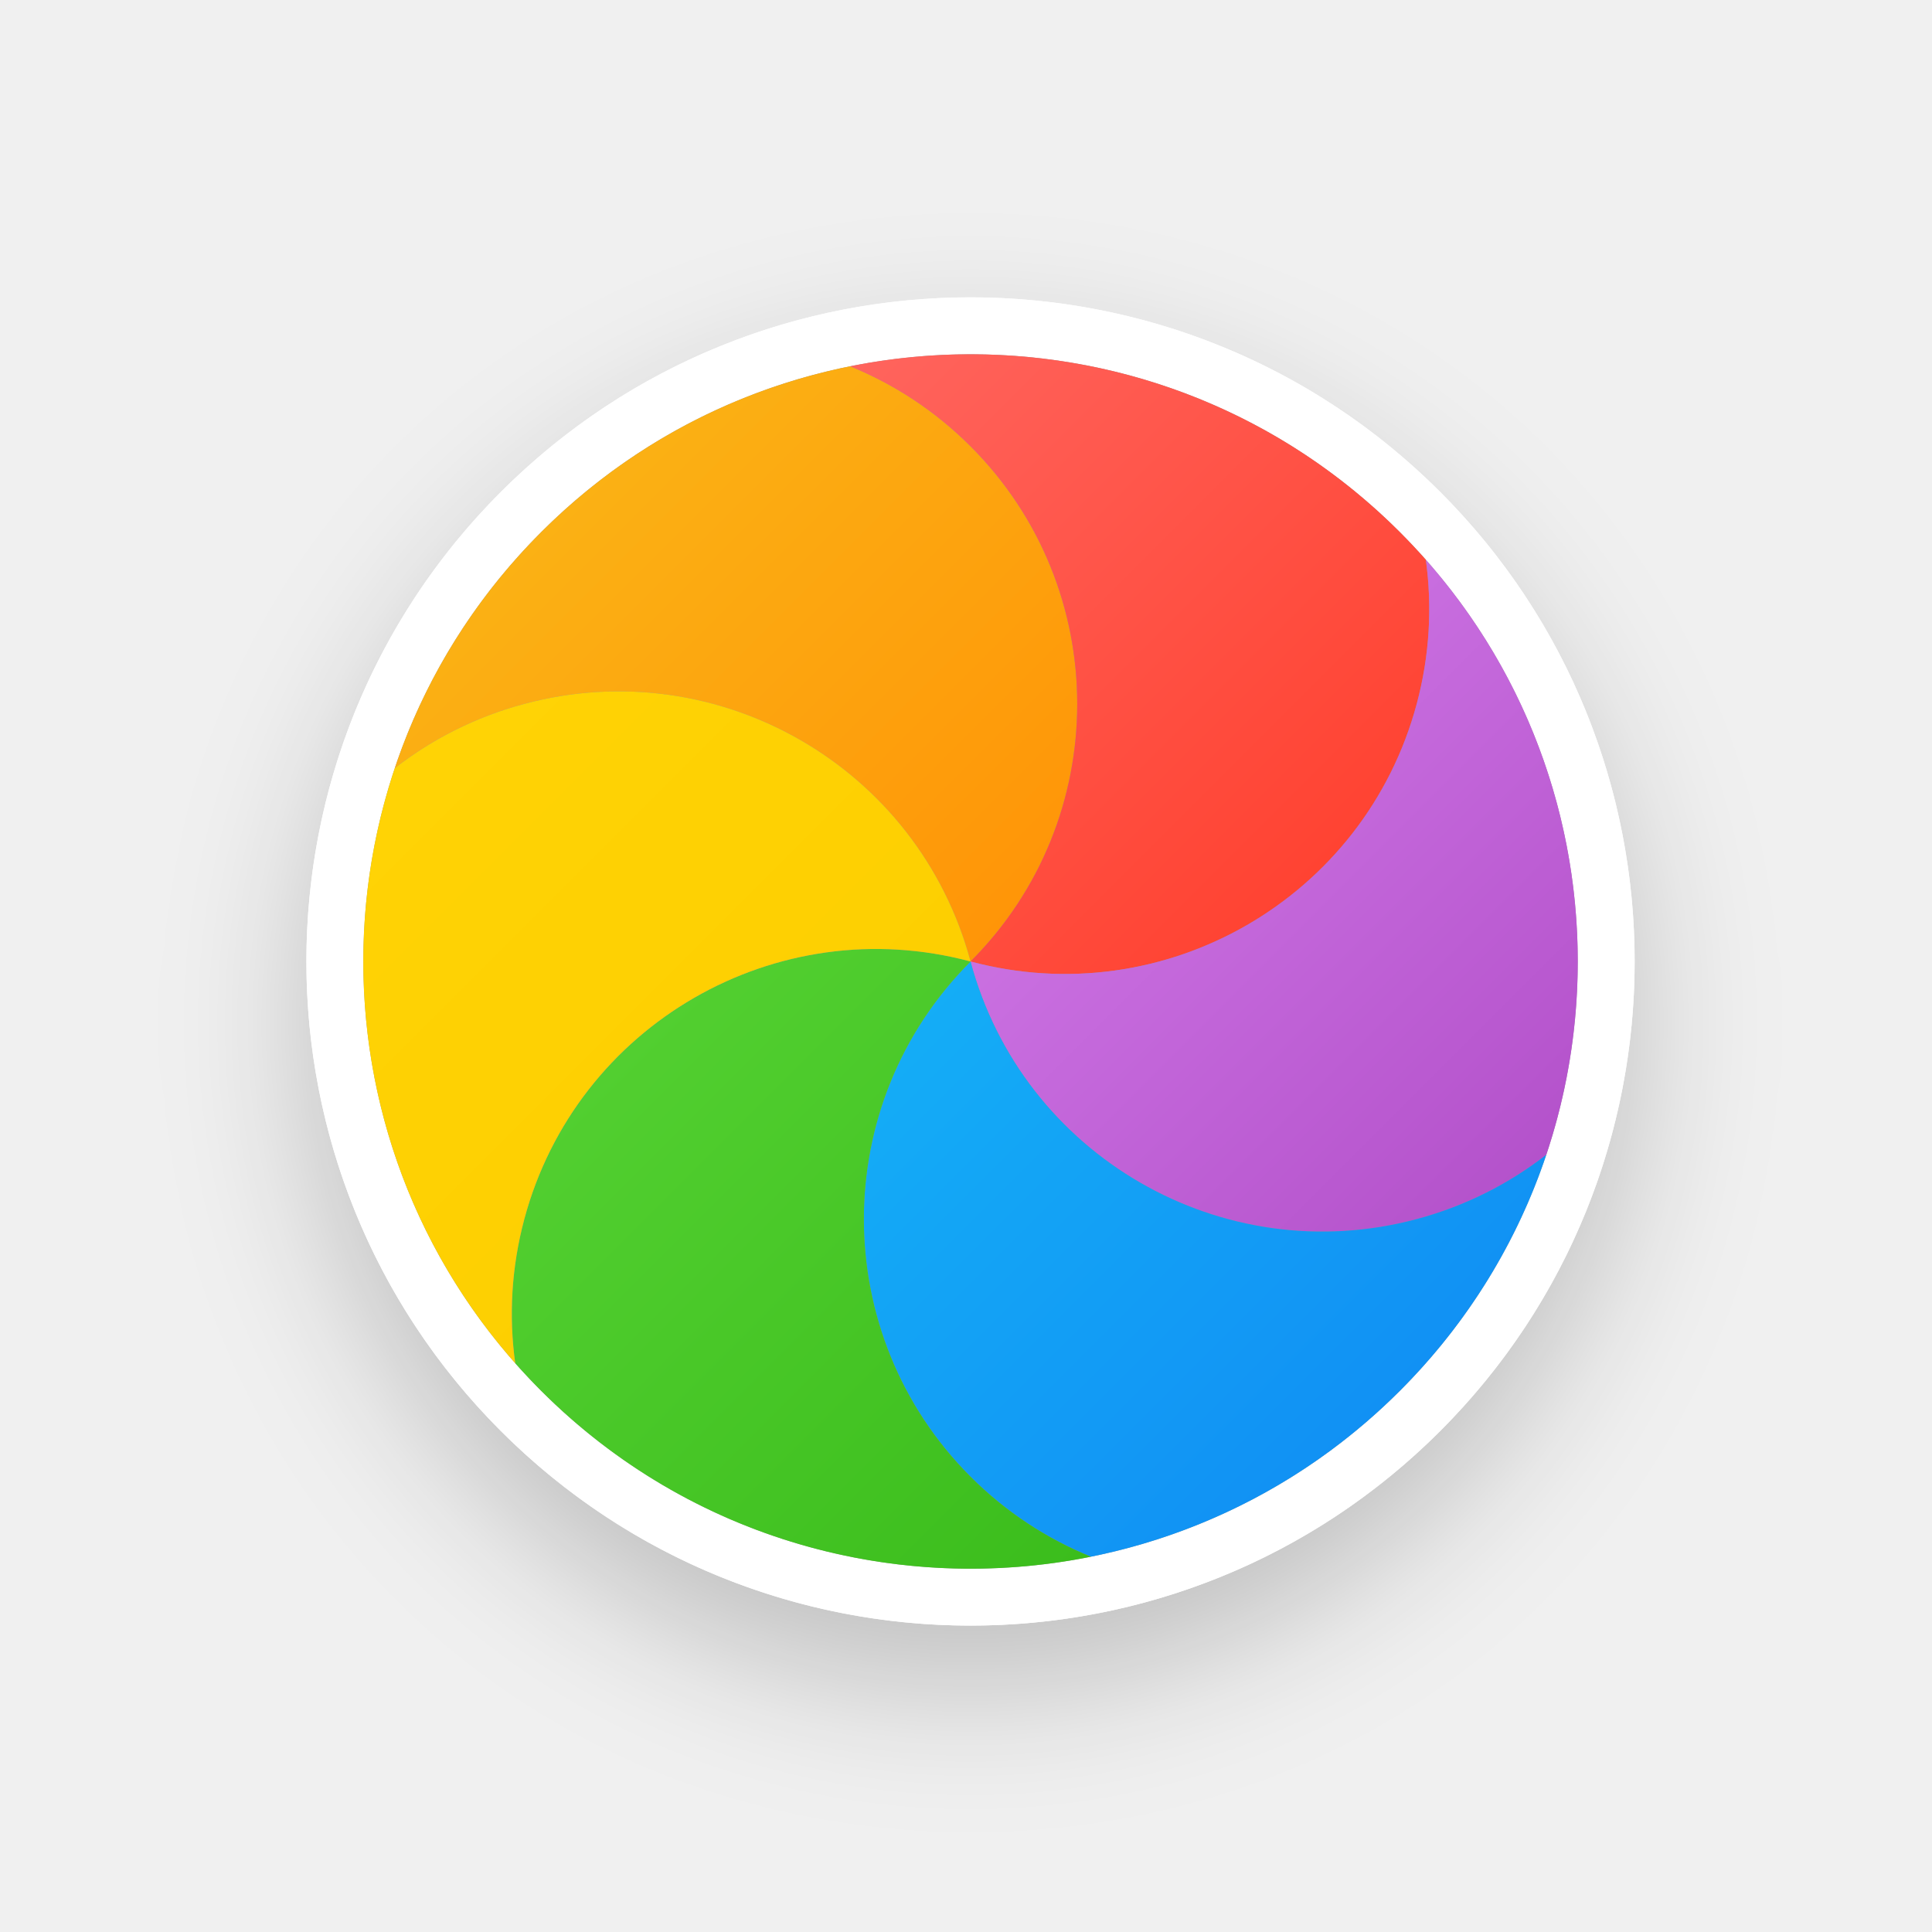
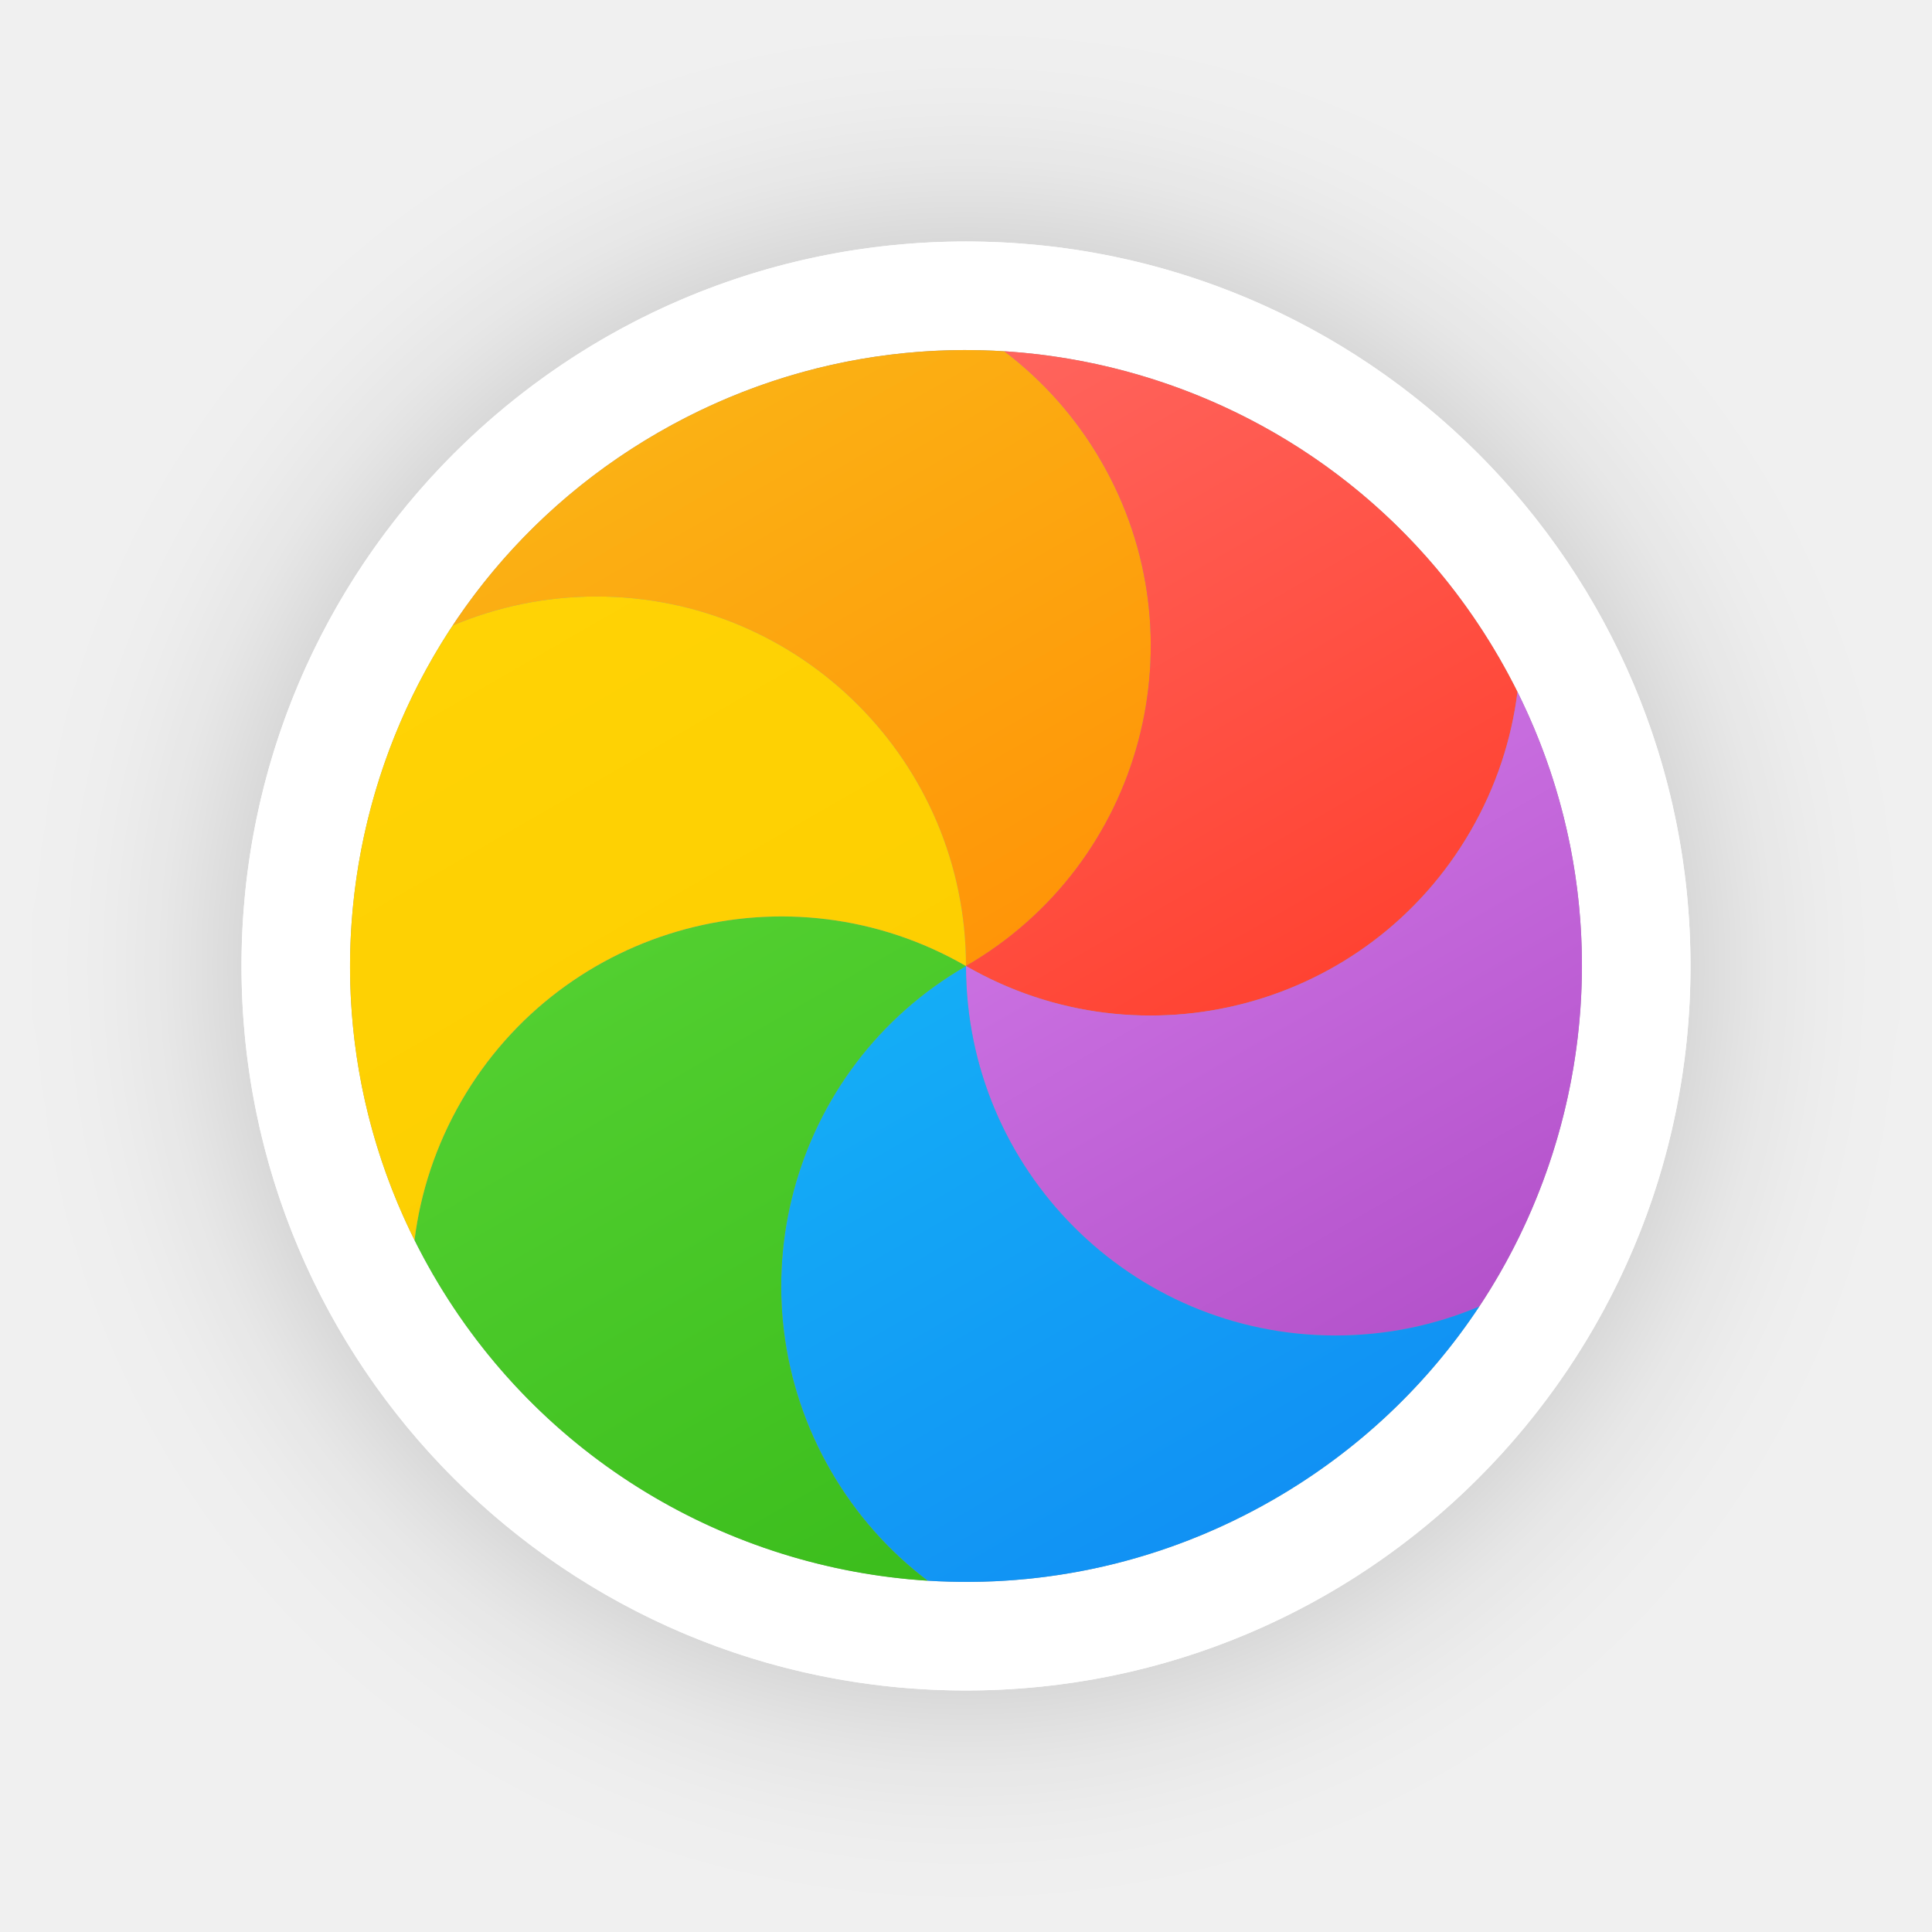
- <svg xmlns="http://www.w3.org/2000/svg" height="32" viewBox="0 0 32 32" width="32">
-   <filter id="a" color-interpolation-filters="sRGB" height="1.257" width="1.257" x="-.128" y="-.128">
-     <feGaussianBlur stdDeviation="1.177" />
+ <svg xmlns="http://www.w3.org/2000/svg" height="24" viewBox="0 0 24 24" width="24" version="1.1" id="svg2221">
+   <defs id="defs2225">
+     <filter style="color-interpolation-filters:sRGB" id="filter2849" x="-0.168" width="1.336" y="-0.168" height="1.336">
+       <feGaussianBlur stdDeviation="1.54" id="feGaussianBlur2851" />
+     </filter>
+   </defs>
+   <linearGradient id="a" gradientTransform="matrix(1.028313,0,0,0.9836115,-1.5249,0.32507)" gradientUnits="userSpaceOnUse" x1="17.871" x2="17.871" y1="7.669" y2="17.893">
+     <stop offset="0" stop-color="#fbb114" id="stop2152" />
+     <stop offset="1" stop-color="#ff9508" id="stop2154" />
+   </linearGradient>
+   <linearGradient id="b" gradientTransform="matrix(0.944652,0,0,1.070723,-1.5249,0.32507)" gradientUnits="userSpaceOnUse" x1="23.954" x2="23.954" y1="8.61" y2="19.256">
+     <stop offset="0" stop-color="#ff645d" id="stop2157" />
+     <stop offset="1" stop-color="#ff4332" id="stop2159" />
+   </linearGradient>
+   <linearGradient id="c" gradientTransform="matrix(1.103708,0,0,0.9164209,-1.5249,0.32507)" gradientUnits="userSpaceOnUse" x1="20.127" x2="20.127" y1="19.205" y2="29.033">
+     <stop offset="0" stop-color="#ca70e1" id="stop2162" />
+     <stop offset="1" stop-color="#b452cb" id="stop2164" />
+   </linearGradient>
+   <linearGradient id="d" gradientTransform="matrix(1.028313,0,0,0.9836116,-1.5249,0.32507)" gradientUnits="userSpaceOnUse" x1="16.36" x2="16.36" y1="17.893" y2="28.118">
+     <stop offset="0" stop-color="#14adf6" id="stop2167" />
+     <stop offset="1" stop-color="#1191f4" id="stop2169" />
+   </linearGradient>
+   <linearGradient id="e" gradientTransform="matrix(0.944652,0,0,1.070723,-1.5249,0.32507)" gradientUnits="userSpaceOnUse" x1="13.308" x2="13.308" y1="13.619" y2="24.265">
+     <stop offset="0" stop-color="#52cf30" id="stop2172" />
+     <stop offset="1" stop-color="#3bbd1c" id="stop2174" />
+   </linearGradient>
+   <linearGradient id="f" gradientTransform="matrix(1.103708,0,0,0.9164209,-1.5249,0.32507)" gradientUnits="userSpaceOnUse" x1="11.766" x2="11.766" y1="9.377" y2="19.205">
+     <stop offset="0" stop-color="#ffd305" id="stop2177" />
+     <stop offset="1" stop-color="#fdcf01" id="stop2179" />
+   </linearGradient>
+   <filter id="g" height="1.257" width="1.257" x="-0.128" y="-0.128" style="color-interpolation-filters:sRGB">
+     <feGaussianBlur stdDeviation="1.177" id="feGaussianBlur2182" />
  </filter>
-   <linearGradient id="b" gradientTransform="matrix(1.028313 0 0 .9836115 343.323 796.7172)" gradientUnits="userSpaceOnUse" x1="17.871" x2="17.871" y1="7.669" y2="17.893">
-     <stop offset="0" stop-color="#fbb114" />
-     <stop offset="1" stop-color="#ff9508" />
-   </linearGradient>
-   <linearGradient id="c" gradientTransform="matrix(.944652 0 0 1.070723 343.323 796.7172)" gradientUnits="userSpaceOnUse" x1="23.954" x2="23.954" y1="8.61" y2="19.256">
-     <stop offset="0" stop-color="#ff645d" />
-     <stop offset="1" stop-color="#ff4332" />
-   </linearGradient>
-   <linearGradient id="d" gradientTransform="matrix(1.103708 0 0 .9164209 343.323 796.7172)" gradientUnits="userSpaceOnUse" x1="20.127" x2="20.127" y1="19.205" y2="29.033">
-     <stop offset="0" stop-color="#ca70e1" />
-     <stop offset="1" stop-color="#b452cb" />
-   </linearGradient>
-   <linearGradient id="e" gradientTransform="matrix(1.028313 0 0 .9836116 343.323 796.7172)" gradientUnits="userSpaceOnUse" x1="16.36" x2="16.36" y1="17.893" y2="28.118">
-     <stop offset="0" stop-color="#14adf6" />
-     <stop offset="1" stop-color="#1191f4" />
-   </linearGradient>
-   <linearGradient id="f" gradientTransform="matrix(.944652 0 0 1.070723 343.323 796.7172)" gradientUnits="userSpaceOnUse" x1="13.308" x2="13.308" y1="13.619" y2="24.265">
-     <stop offset="0" stop-color="#52cf30" />
-     <stop offset="1" stop-color="#3bbd1c" />
-   </linearGradient>
-   <linearGradient id="g" gradientTransform="matrix(1.103708 0 0 .9164209 343.323 796.7172)" gradientUnits="userSpaceOnUse" x1="11.766" x2="11.766" y1="9.377" y2="19.205">
-     <stop offset="0" stop-color="#ffd305" />
-     <stop offset="1" stop-color="#fdcf01" />
-   </linearGradient>
-   <g transform="translate(0 -1020.362)">
-     <path d="m16.075 1026.3c-6.075 0-11 4.925-11 11s4.925 11 11 11 11-4.925 11-11-4.925-11-11-11z" filter="url(#a)" opacity=".2" />
-     <g fill-rule="evenodd" transform="matrix(.7071068 -.7071068 .7071068 .7071068 -814.9452 715.6891)">
-       <g fill="#fff">
-         <circle cx="360.923" cy="814.317" r="11" />
-         <path d="m367.005 805.15c.333.789.518 1.656.518 2.567 0 3.645-2.955 6.6-6.6 6.6 1.823-3.157.741-7.193-2.416-9.016-.789-.456-1.633-.73-2.484-.835 1.475-.735 3.139-1.149 4.9-1.149 2.249 0 4.34.675 6.082 1.833z" />
-         <path d="m371.902 815.002c-.516.683-1.175 1.276-1.963 1.731-3.157 1.823-7.193.741-9.016-2.416 3.645 0 6.6-2.955 6.6-6.6 0-.91-.184-1.778-.518-2.567 2.964 1.971 4.918 5.341 4.918 9.167 0 .23-.007.459-.021.685z" />
-         <path d="m365.823 824.168c-.851-.106-1.695-.38-2.484-.835-3.157-1.823-4.238-5.859-2.416-9.016 1.823 3.157 5.859 4.238 9.016 2.416.788-.455 1.447-1.048 1.963-1.731-.247 4.022-2.656 7.46-6.079 9.166z" />
-         <path d="m354.841 823.484c-.333-.789-.518-1.656-.518-2.567 0-3.645 2.955-6.6 6.6-6.6-1.823 3.157-.741 7.193 2.416 9.016.789.456 1.633.73 2.484.835-1.475.735-3.139 1.149-4.9 1.149-2.249 0-4.34-.675-6.082-1.833z" />
-         <path d="m349.944 813.632c.516-.683 1.175-1.276 1.963-1.731 3.157-1.823 7.193-.741 9.016 2.416-3.645 0-6.6 2.955-6.6 6.6 0 .91.184 1.778.518 2.567-2.964-1.971-4.918-5.341-4.918-9.167 0-.23.007-.459.021-.685z" />
-         <path d="m356.023 804.466c.851.106 1.695.38 2.484.835 3.157 1.823 4.238 5.859 2.416 9.016-1.823-3.157-5.859-4.238-9.016-2.416-.788.455-1.447 1.048-1.963 1.731.247-4.022 2.656-7.46 6.079-9.166z" />
-       </g>
-       <circle cx="360.923" cy="814.317" fill="#959595" r="10.057" />
-       <path d="m366.484 805.936c.305.721.473 1.514.473 2.347 0 3.333-2.702 6.034-6.034 6.034 1.666-2.886.677-6.577-2.209-8.243-.722-.417-1.493-.667-2.271-.764 1.349-.672 2.87-1.05 4.48-1.05 2.056 0 3.968.617 5.561 1.676z" fill="url(#b)" />
-       <path d="m370.961 814.944c-.472.624-1.074 1.166-1.795 1.582-2.886 1.666-6.577.677-8.243-2.209 3.333 0 6.034-2.702 6.034-6.034 0-.832-.169-1.625-.473-2.347 2.71 1.802 4.496 4.883 4.496 8.381 0 .21-.007.419-.019.626z" fill="url(#c)" />
-       <path d="m365.403 823.324c-.778-.097-1.55-.347-2.271-.764-2.886-1.666-3.875-5.357-2.209-8.243 1.666 2.886 5.357 3.875 8.243 2.209.72-.416 1.323-.958 1.795-1.582-.226 3.678-2.428 6.821-5.558 8.38z" fill="url(#d)" />
-       <path d="m355.362 822.698c-.305-.721-.473-1.514-.473-2.347 0-3.333 2.702-6.034 6.034-6.034-1.666 2.886-.677 6.577 2.209 8.243.722.417 1.493.667 2.271.764-1.349.672-2.87 1.05-4.48 1.05-2.056 0-3.968-.617-5.561-1.676z" fill="url(#e)" />
-       <path d="m350.885 813.691c.472-.624 1.074-1.166 1.795-1.582 2.886-1.666 6.577-.677 8.243 2.209-3.333 0-6.034 2.702-6.034 6.034 0 .832.169 1.625.473 2.347-2.71-1.802-4.496-4.883-4.496-8.381 0-.21.007-.419.019-.626z" fill="url(#f)" />
-       <path d="m356.443 805.31c.778.097 1.55.347 2.271.764 2.886 1.666 3.875 5.357 2.209 8.243-1.666-2.886-5.357-3.875-8.243-2.209-.72.416-1.323.958-1.795 1.582.226-3.678 2.428-6.821 5.558-8.38z" fill="url(#g)" />
+   <g transform="matrix(0.8181815,0,0,0.8181815,-283.3005,-654.2592)" style="opacity:0.2;fill:#000000;fill-opacity:1;fill-rule:evenodd;filter:url(#filter2849)" id="g2839">
+     <circle id="circle2825" r="11" cy="814.317" cx="360.923" style="fill:#000000;fill-opacity:1" />
+     <path id="path2827" d="m 367.005,805.15 c 0.333,0.789 0.518,1.656 0.518,2.567 0,3.645 -2.955,6.6 -6.6,6.6 1.823,-3.157 0.741,-7.193 -2.416,-9.016 -0.789,-0.456 -1.633,-0.73 -2.484,-0.835 1.475,-0.735 3.139,-1.149 4.9,-1.149 2.249,0 4.34,0.675 6.082,1.833 z" style="fill:#000000;fill-opacity:1" />
+     <path id="path2829" d="m 371.902,815.002 c -0.516,0.683 -1.175,1.276 -1.963,1.731 -3.157,1.823 -7.193,0.741 -9.016,-2.416 3.645,0 6.6,-2.955 6.6,-6.6 0,-0.91 -0.184,-1.778 -0.518,-2.567 2.964,1.971 4.918,5.341 4.918,9.167 0,0.23 -0.007,0.459 -0.021,0.685 z" style="fill:#000000;fill-opacity:1" />
+     <path id="path2831" d="m 365.823,824.168 c -0.851,-0.106 -1.695,-0.38 -2.484,-0.835 -3.157,-1.823 -4.238,-5.859 -2.416,-9.016 1.823,3.157 5.859,4.238 9.016,2.416 0.788,-0.455 1.447,-1.048 1.963,-1.731 -0.247,4.022 -2.656,7.46 -6.079,9.166 z" style="fill:#000000;fill-opacity:1" />
+     <path id="path2833" d="m 354.841,823.484 c -0.333,-0.789 -0.518,-1.656 -0.518,-2.567 0,-3.645 2.955,-6.6 6.6,-6.6 -1.823,3.157 -0.741,7.193 2.416,9.016 0.789,0.456 1.633,0.73 2.484,0.835 -1.475,0.735 -3.139,1.149 -4.9,1.149 -2.249,0 -4.34,-0.675 -6.082,-1.833 z" style="fill:#000000;fill-opacity:1" />
+     <path id="path2835" d="m 349.944,813.632 c 0.516,-0.683 1.175,-1.276 1.963,-1.731 3.157,-1.823 7.193,-0.741 9.016,2.416 -3.645,0 -6.6,2.955 -6.6,6.6 0,0.91 0.184,1.778 0.518,2.567 -2.964,-1.971 -4.918,-5.341 -4.918,-9.167 0,-0.23 0.007,-0.459 0.021,-0.685 z" style="fill:#000000;fill-opacity:1" />
+     <path id="path2837" d="m 356.023,804.466 c 0.851,0.106 1.695,0.38 2.484,0.835 3.157,1.823 4.238,5.859 2.416,9.016 -1.823,-3.157 -5.859,-4.238 -9.016,-2.416 -0.788,0.455 -1.447,1.048 -1.963,1.731 0.247,-4.022 2.656,-7.46 6.079,-9.166 z" style="fill:#000000;fill-opacity:1" />
+   </g>
+   <g id="g2201" style="fill:#ffffff;fill-rule:evenodd" transform="matrix(0.8181815,0,0,0.8181815,-283.3005,-654.2592)">
+     <circle cx="360.923" cy="814.317" r="11" id="circle2187" />
+     <path d="m 367.005,805.15 c 0.333,0.789 0.518,1.656 0.518,2.567 0,3.645 -2.955,6.6 -6.6,6.6 1.823,-3.157 0.741,-7.193 -2.416,-9.016 -0.789,-0.456 -1.633,-0.73 -2.484,-0.835 1.475,-0.735 3.139,-1.149 4.9,-1.149 2.249,0 4.34,0.675 6.082,1.833 z" id="path2189" />
+     <path d="m 371.902,815.002 c -0.516,0.683 -1.175,1.276 -1.963,1.731 -3.157,1.823 -7.193,0.741 -9.016,-2.416 3.645,0 6.6,-2.955 6.6,-6.6 0,-0.91 -0.184,-1.778 -0.518,-2.567 2.964,1.971 4.918,5.341 4.918,9.167 0,0.23 -0.007,0.459 -0.021,0.685 z" id="path2191" />
+     <path d="m 365.823,824.168 c -0.851,-0.106 -1.695,-0.38 -2.484,-0.835 -3.157,-1.823 -4.238,-5.859 -2.416,-9.016 1.823,3.157 5.859,4.238 9.016,2.416 0.788,-0.455 1.447,-1.048 1.963,-1.731 -0.247,4.022 -2.656,7.46 -6.079,9.166 z" id="path2193" />
+     <path d="m 354.841,823.484 c -0.333,-0.789 -0.518,-1.656 -0.518,-2.567 0,-3.645 2.955,-6.6 6.6,-6.6 -1.823,3.157 -0.741,7.193 2.416,9.016 0.789,0.456 1.633,0.73 2.484,0.835 -1.475,0.735 -3.139,1.149 -4.9,1.149 -2.249,0 -4.34,-0.675 -6.082,-1.833 z" id="path2195" />
+     <path d="m 349.944,813.632 c 0.516,-0.683 1.175,-1.276 1.963,-1.731 3.157,-1.823 7.193,-0.741 9.016,2.416 -3.645,0 -6.6,2.955 -6.6,6.6 0,0.91 0.184,1.778 0.518,2.567 -2.964,-1.971 -4.918,-5.341 -4.918,-9.167 0,-0.23 0.007,-0.459 0.021,-0.685 z" id="path2197" />
+     <path d="m 356.023,804.466 c 0.851,0.106 1.695,0.38 2.484,0.835 3.157,1.823 4.238,5.859 2.416,9.016 -1.823,-3.157 -5.859,-4.238 -9.016,-2.416 -0.788,0.455 -1.447,1.048 -1.963,1.731 0.247,-4.022 2.656,-7.46 6.079,-9.166 z" id="path2199" />
+   </g>
+   <g id="g2823" transform="matrix(1.558846,-0.9,0.9,1.558846,-24.40052,0.317059)">
+     <circle style="fill:#959595;fill-rule:evenodd;stroke-width:0.423" id="circle2203" r="4.25" cy="15.732" cx="14.268" />
+     <g transform="matrix(0.4225851,0,0,0.4225851,7.474854,8.157344)" id="g2813">
+       <path d="m 21.636,9.544 c 0.305,0.721 0.473,1.514 0.473,2.347 0,3.333 -2.702,6.034 -6.034,6.034 1.666,-2.886 0.677,-6.577 -2.209,-8.243 -0.722,-0.417 -1.493,-0.667 -2.271,-0.764 1.349,-0.672 2.87,-1.05 4.48,-1.05 2.056,0 3.968,0.617 5.561,1.676 z" id="path2205" style="fill:url(#a);fill-rule:evenodd" />
+       <path d="m 26.113,18.551 c -0.472,0.624 -1.074,1.166 -1.795,1.582 -2.886,1.666 -6.577,0.677 -8.243,-2.209 3.333,0 6.034,-2.702 6.034,-6.034 0,-0.832 -0.169,-1.625 -0.473,-2.347 2.71,1.802 4.496,4.883 4.496,8.381 0,0.21 -0.007,0.419 -0.019,0.626 z" id="path2207" style="fill:url(#b);fill-rule:evenodd" />
+       <path d="m 20.555,26.932 c -0.778,-0.097 -1.55,-0.347 -2.271,-0.764 -2.886,-1.666 -3.875,-5.357 -2.209,-8.243 1.666,2.886 5.357,3.875 8.243,2.209 0.72,-0.416 1.323,-0.958 1.795,-1.582 -0.226,3.678 -2.428,6.821 -5.558,8.38 z" id="path2209" style="fill:url(#c);fill-rule:evenodd" />
+       <path d="m 10.514,26.306 c -0.305,-0.721 -0.473,-1.514 -0.473,-2.347 0,-3.333 2.702,-6.034 6.034,-6.034 -1.666,2.886 -0.677,6.577 2.209,8.243 0.722,0.417 1.493,0.667 2.271,0.764 -1.349,0.672 -2.87,1.05 -4.48,1.05 -2.056,0 -3.968,-0.617 -5.561,-1.676 z" id="path2211" style="fill:url(#d);fill-rule:evenodd" />
+       <path d="m 6.037,17.299 c 0.472,-0.624 1.074,-1.166 1.795,-1.582 2.886,-1.666 6.577,-0.677 8.243,2.209 -3.333,0 -6.034,2.702 -6.034,6.034 0,0.832 0.169,1.625 0.473,2.347 -2.71,-1.802 -4.496,-4.883 -4.496,-8.381 0,-0.21 0.007,-0.419 0.019,-0.626 z" id="path2213" style="fill:url(#e);fill-rule:evenodd" />
+       <path d="m 11.595,8.918 c 0.778,0.097 1.55,0.347 2.271,0.764 2.886,1.666 3.875,5.357 2.209,8.243 -1.666,-2.886 -5.357,-3.875 -8.243,-2.209 -0.72,0.416 -1.323,0.958 -1.795,1.582 0.226,-3.678 2.428,-6.821 5.558,-8.38 z" id="path2215" style="fill:url(#f);fill-rule:evenodd" />
    </g>
  </g>
</svg>
